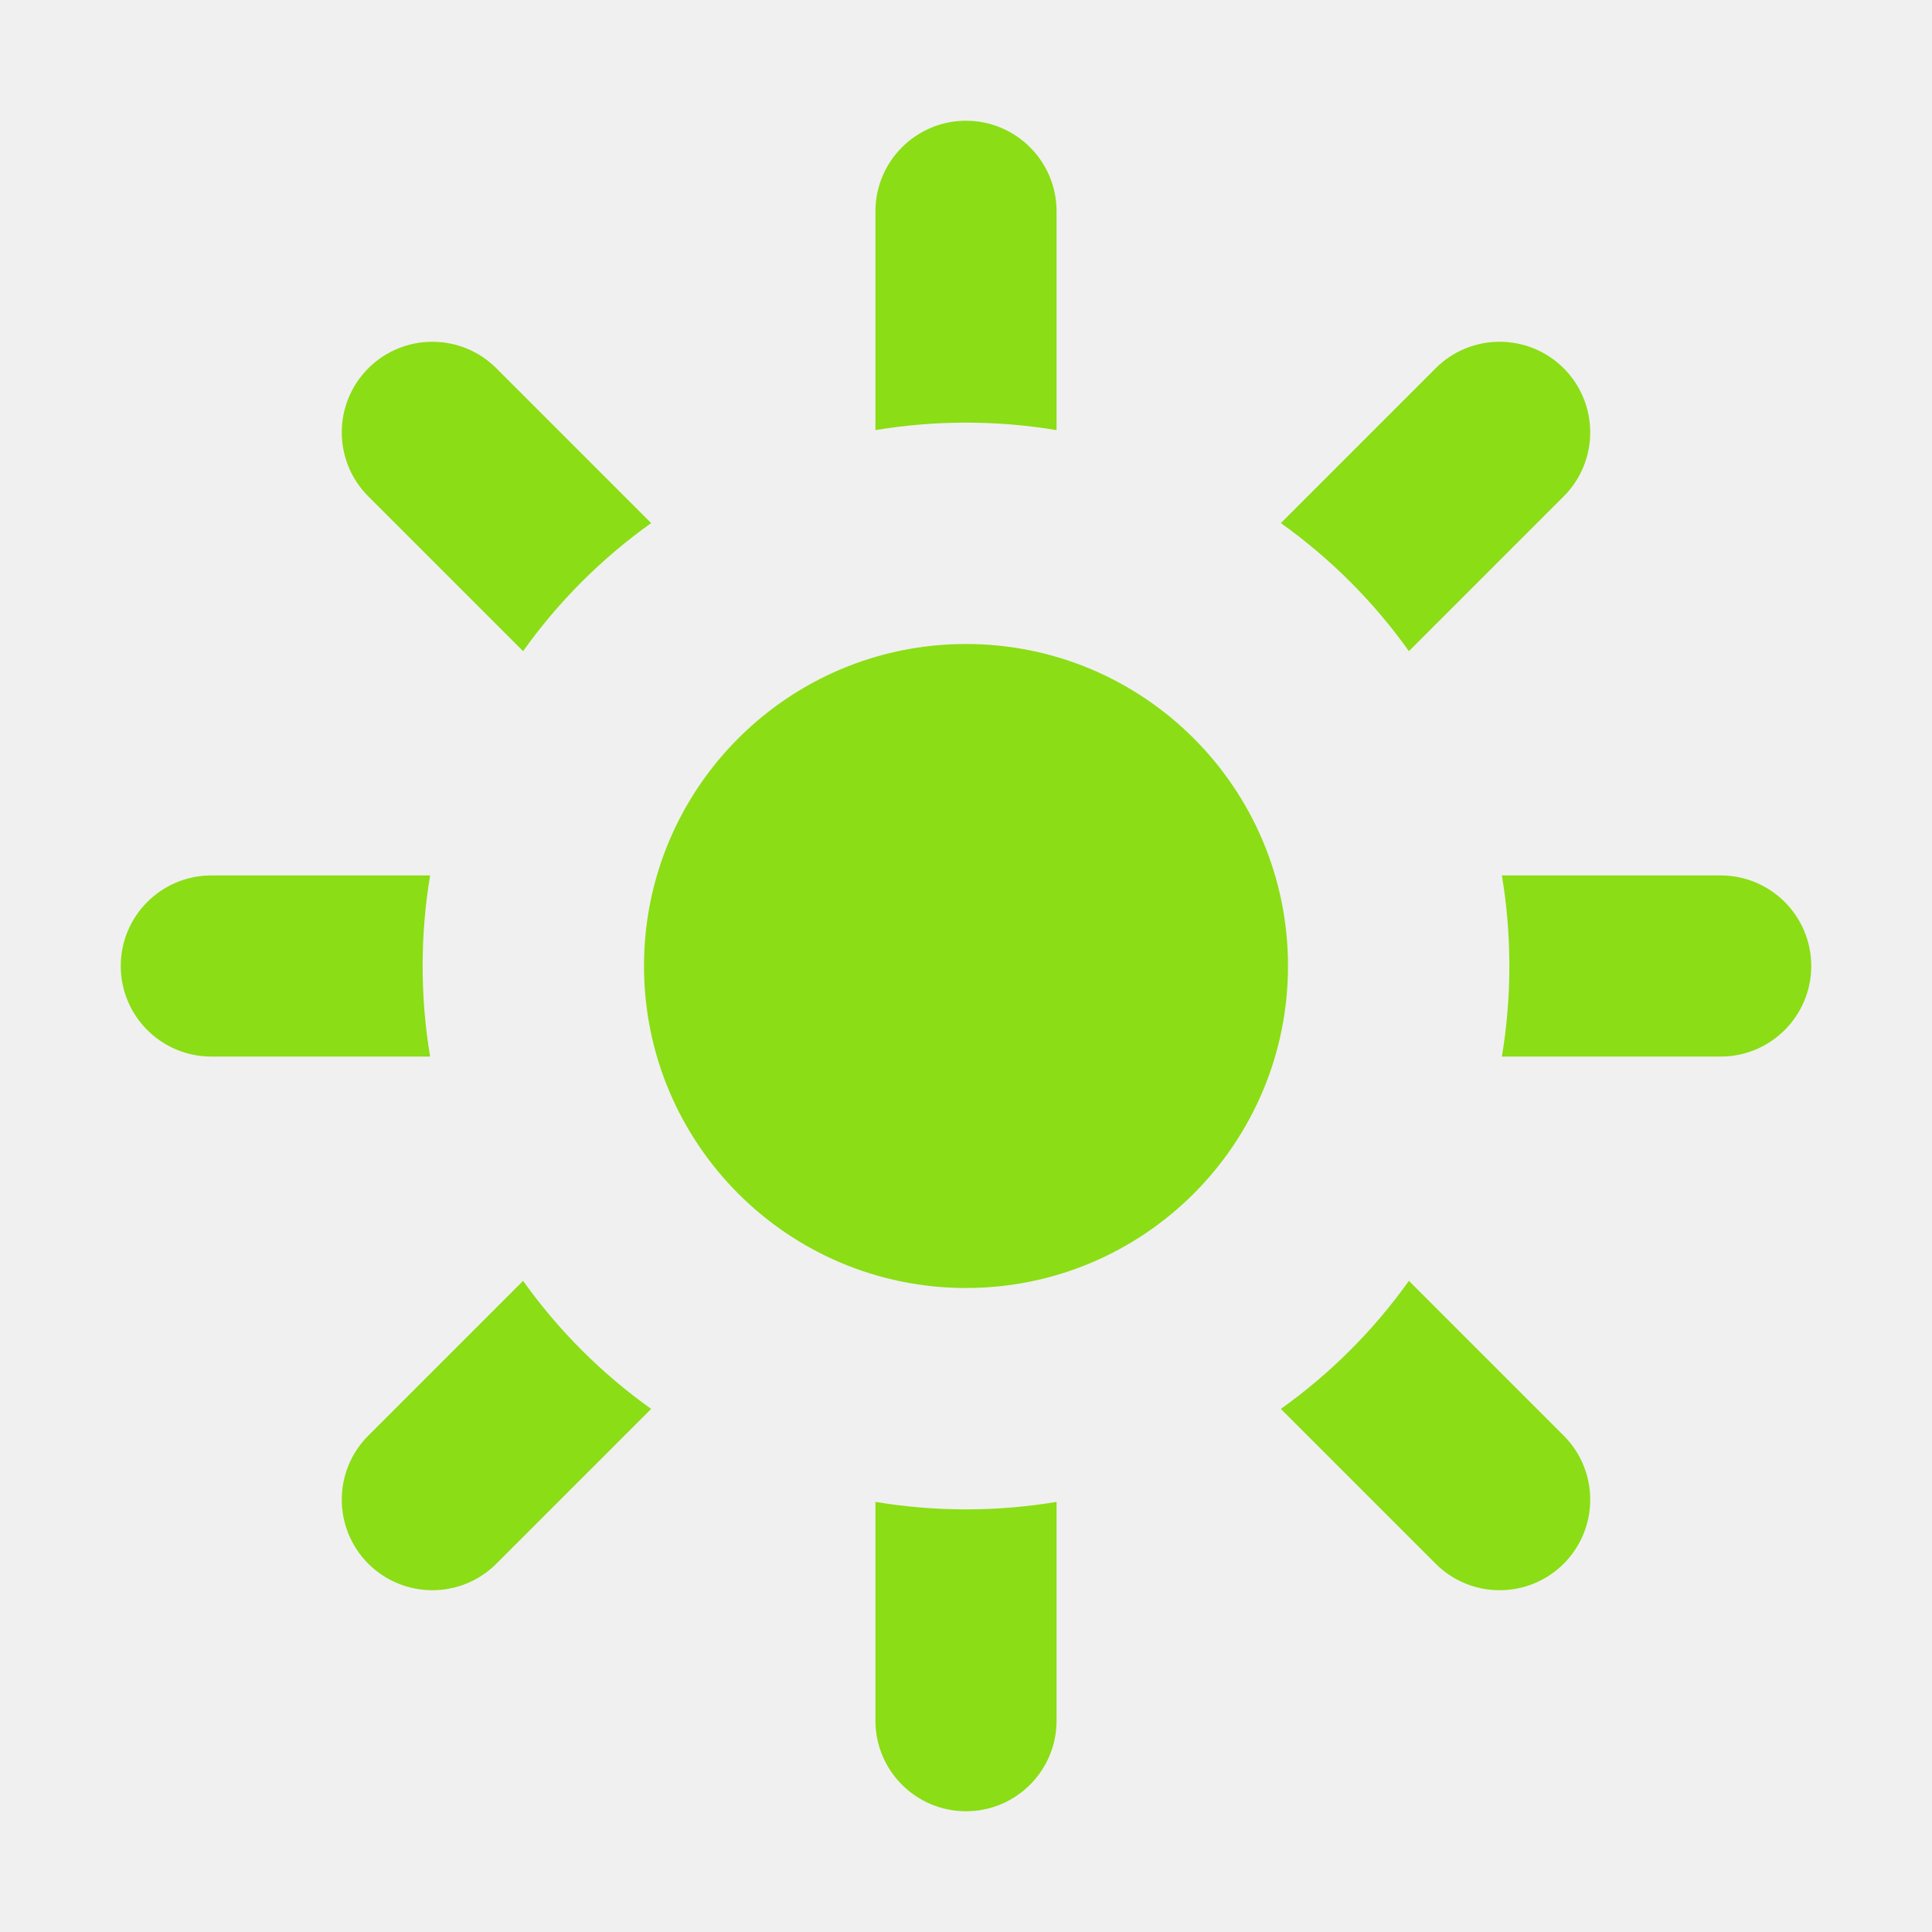
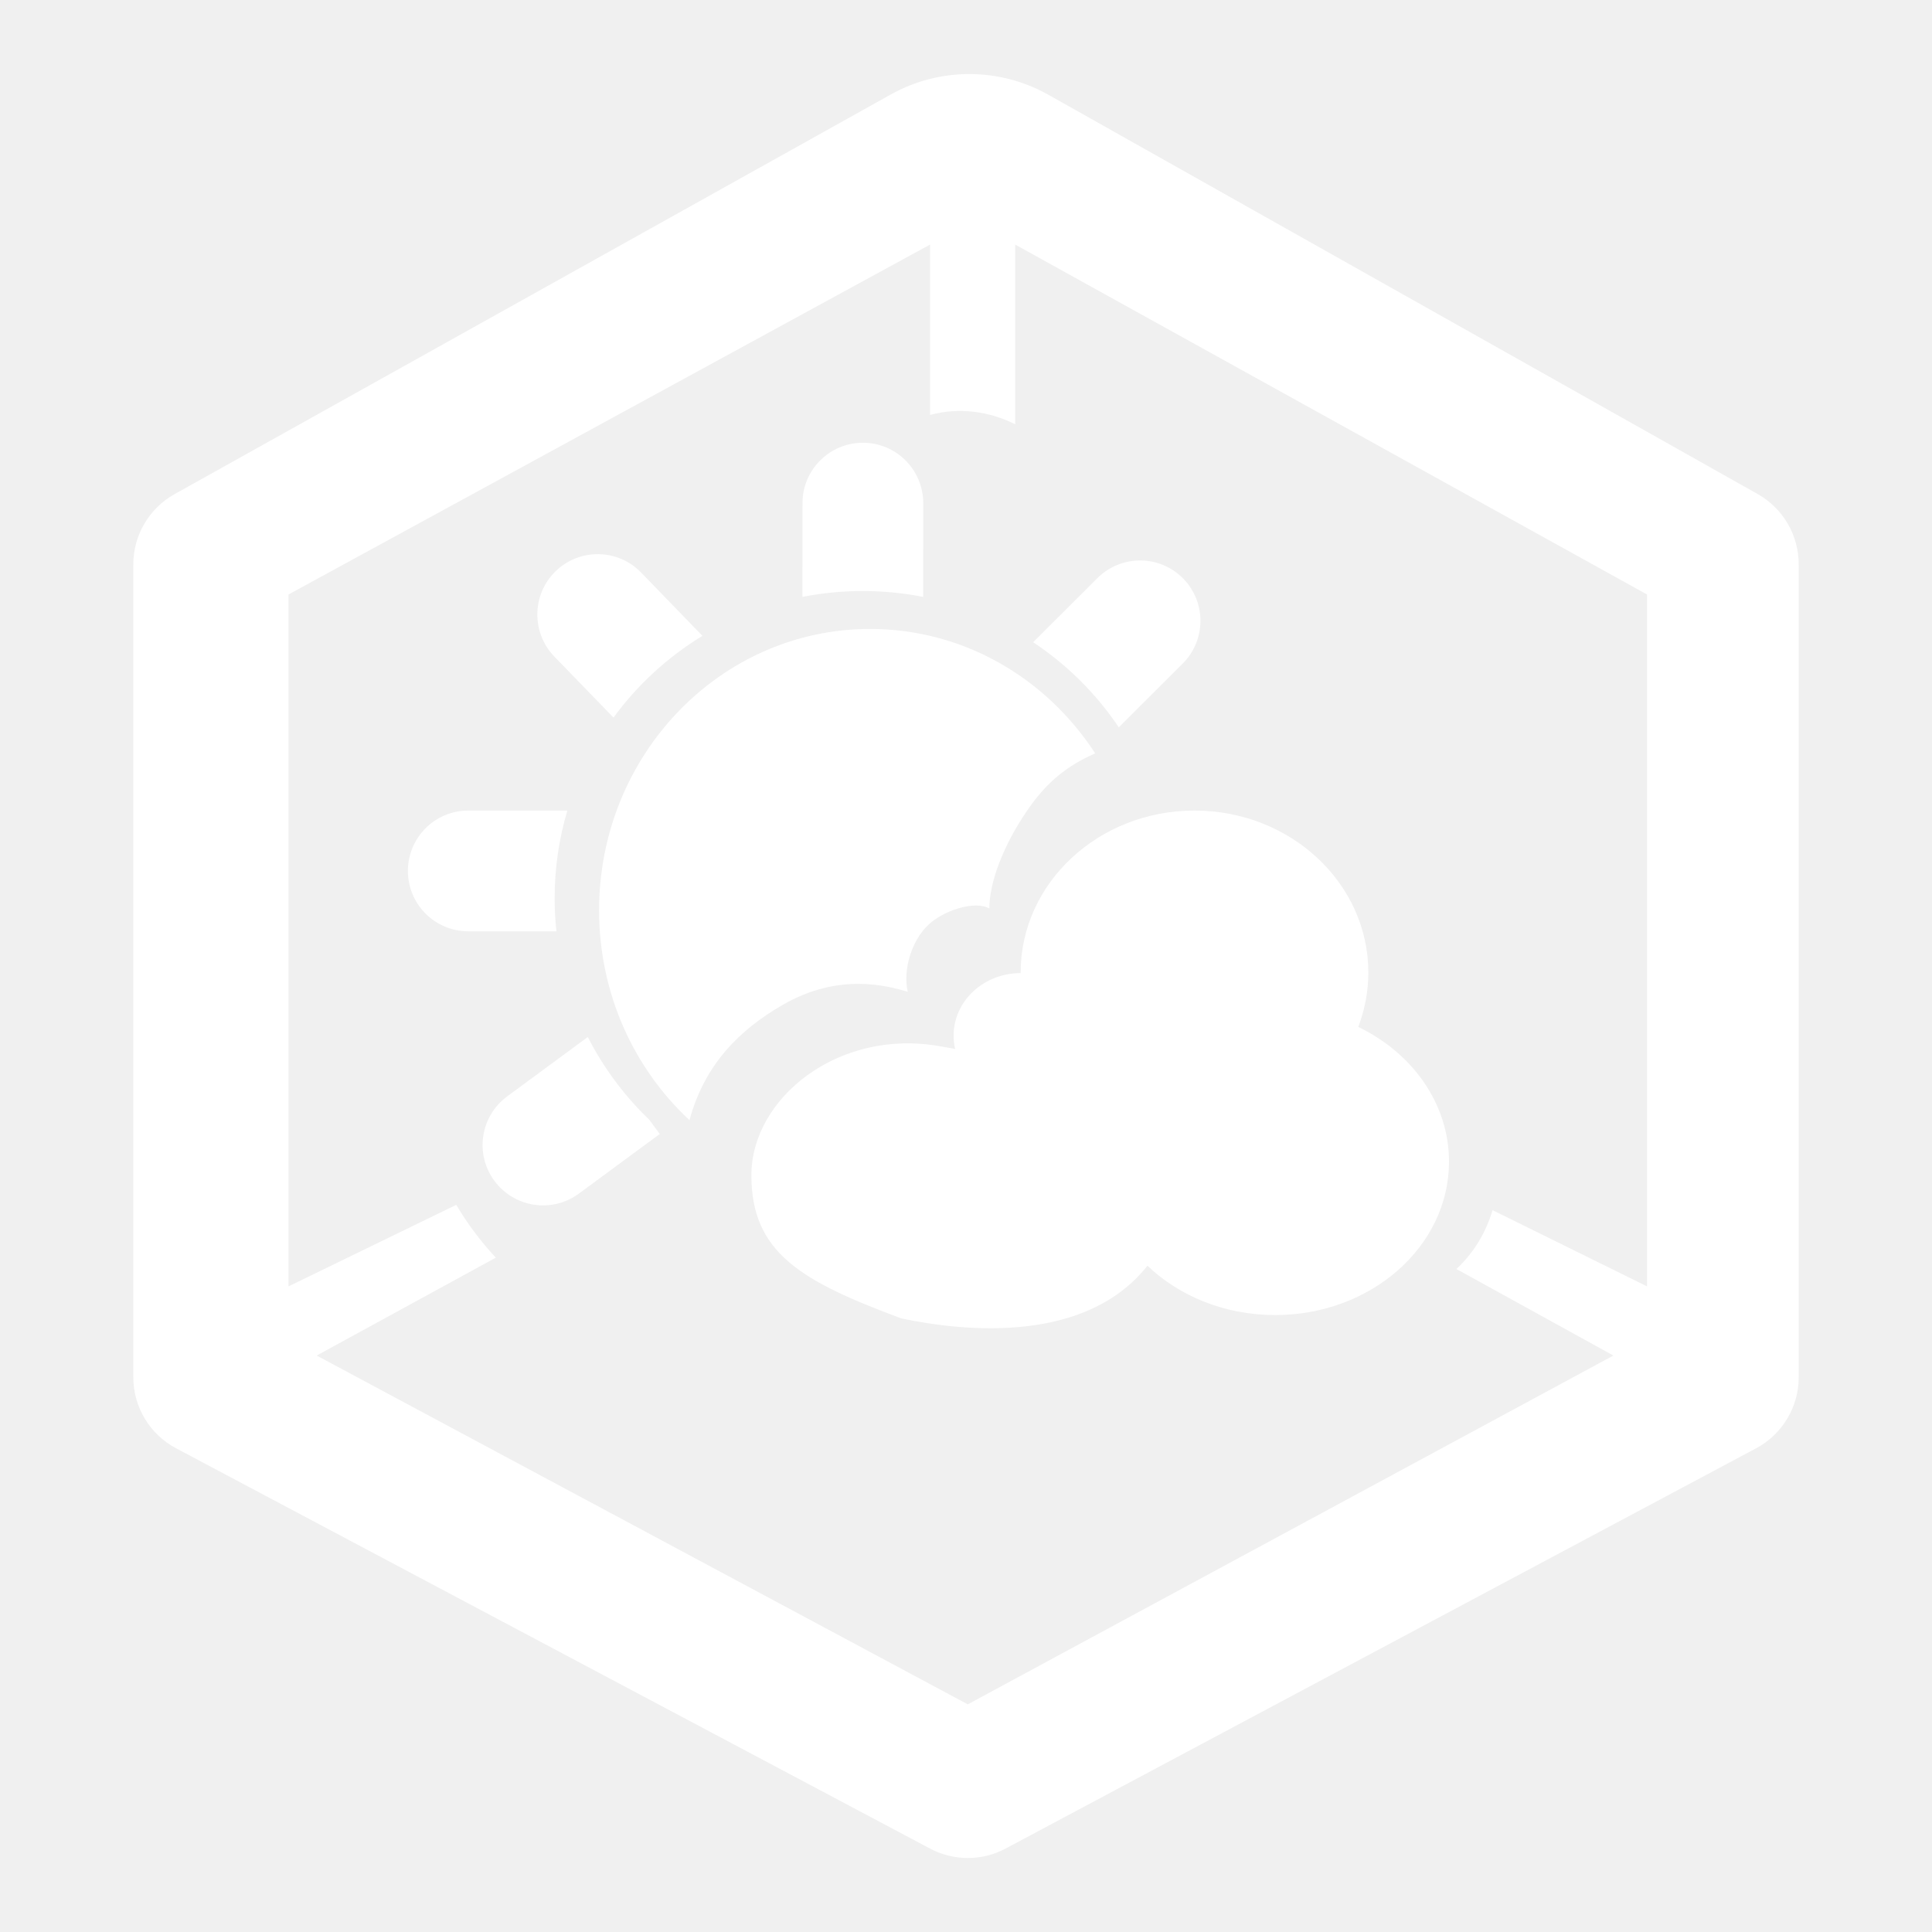
- <svg xmlns="http://www.w3.org/2000/svg" xmlns:xlink="http://www.w3.org/1999/xlink" width="24px" height="24px" viewBox="0 0 24 24" version="1.1">
-   <defs>
-     <path d="M10.875,5.343 L10.875,2.625 C10.875,2.004 11.379,1.5 12,1.5 C12.621,1.5 13.125,2.004 13.125,2.625 L13.125,5.343 C12.759,5.282 12.383,5.25 12,5.25 C11.617,5.25 11.241,5.282 10.875,5.343 L10.875,5.343 Z M15.911,6.498 L17.834,4.575 C18.273,4.136 18.985,4.136 19.425,4.575 C19.864,5.015 19.864,5.727 19.425,6.166 L17.502,8.089 C17.064,7.474 16.526,6.936 15.911,6.498 L15.911,6.498 Z M18.657,10.875 L21.375,10.875 C21.996,10.875 22.5,11.379 22.5,12 C22.5,12.621 21.996,13.125 21.375,13.125 L18.657,13.125 C18.718,12.759 18.75,12.383 18.75,12 C18.75,11.617 18.718,11.241 18.657,10.875 L18.657,10.875 Z M17.502,15.911 L19.425,17.834 C19.864,18.273 19.864,18.985 19.425,19.425 C18.985,19.864 18.273,19.864 17.834,19.425 L15.911,17.502 C16.526,17.064 17.064,16.526 17.502,15.911 L17.502,15.911 Z M13.125,18.657 L13.125,21.375 C13.125,21.996 12.621,22.5 12,22.5 C11.379,22.5 10.875,21.996 10.875,21.375 L10.875,18.657 C11.241,18.718 11.617,18.75 12,18.75 C12.383,18.75 12.759,18.718 13.125,18.657 L13.125,18.657 Z M8.089,17.502 L6.166,19.425 C5.727,19.864 5.015,19.864 4.575,19.425 C4.136,18.985 4.136,18.273 4.575,17.834 L6.498,15.911 C6.936,16.526 7.474,17.064 8.089,17.502 L8.089,17.502 Z M5.343,13.125 L2.625,13.125 C2.004,13.125 1.5,12.621 1.5,12 C1.5,11.379 2.004,10.875 2.625,10.875 L5.343,10.875 C5.282,11.241 5.25,11.617 5.25,12 C5.25,12.383 5.282,12.759 5.343,13.125 L5.343,13.125 Z M6.498,8.089 L4.575,6.166 C4.136,5.727 4.136,5.015 4.575,4.575 C5.015,4.136 5.727,4.136 6.166,4.575 L8.089,6.498 C7.474,6.936 6.936,7.474 6.498,8.089 Z M12,16 C9.791,16 8,14.209 8,12 C8,9.791 9.791,8 12,8 C14.209,8 16,9.791 16,12 C16,14.209 14.209,16 12,16 Z" id="path-1" />
-   </defs>
-   <g id="icon-/-Environmental-/-Sky-Highlight" stroke="none" stroke-width="1" fill="none" fill-rule="evenodd">
-     <mask id="mask-2" fill="white">
-       <use xlink:href="#path-1" />
-     </mask>
-     <use id="Shape" fill="#8BDD15" xlink:href="#path-1" />
-   </g>
+ <svg xmlns="http://www.w3.org/2000/svg" width="24" height="24" viewBox="0 0 24 24" fill="none">
+   <path fill-rule="evenodd" clip-rule="evenodd" d="M22.344 17.11C22.344 17.479 22.14 17.818 21.814 17.992L12.493 22.963C12.2 23.12 11.848 23.12 11.554 22.964L2.187 17.991C1.86 17.818 1.656 17.478 1.656 17.108V7.011C1.656 6.649 1.852 6.315 2.169 6.138L11.067 1.173C11.675 0.834 12.416 0.836 13.023 1.177L21.834 6.137C22.149 6.314 22.344 6.648 22.344 7.009V17.11ZM18.541 15.033C18.461 15.301 18.315 15.558 18.092 15.764L20.042 16.839L12.022 21.172L3.934 16.839L6.159 15.623C5.971 15.422 5.8 15.192 5.668 14.967L3.584 15.98V7.385L11.554 3.038V5.155C11.908 5.056 12.294 5.109 12.611 5.271V3.038L20.46 7.385V15.98L18.541 15.033Z" fill="white" />
+   <path fill-rule="evenodd" clip-rule="evenodd" d="M14.254 15.723C14.648 16.1 15.213 16.336 15.841 16.336C17.033 16.336 18 15.483 18 14.431C18 13.708 17.544 13.08 16.873 12.757C16.953 12.545 16.998 12.318 16.998 12.081C16.998 10.97 16.031 10.069 14.838 10.069C13.646 10.069 12.679 10.97 12.679 12.081L12.679 12.088C12.219 12.088 11.846 12.436 11.846 12.864C11.846 12.921 11.852 12.976 11.865 13.03C11.802 13.019 11.737 13.007 11.671 12.996C10.415 12.774 9.334 13.641 9.334 14.6C9.334 15.559 9.946 15.913 11.197 16.378C12.033 16.554 13.5 16.678 14.254 15.723Z" fill="white" />
+   <path fill-rule="evenodd" clip-rule="evenodd" d="M8.565 13.915C7.876 13.275 7.442 12.344 7.442 11.309C7.442 9.378 8.95 7.813 10.809 7.813C11.974 7.813 13 8.427 13.605 9.359C13.156 9.551 12.924 9.83 12.758 10.072C12.472 10.488 12.29 10.951 12.29 11.286C12.111 11.181 11.709 11.311 11.519 11.501C11.329 11.69 11.214 12.037 11.276 12.32L11.269 12.318C11.026 12.248 10.423 12.076 9.717 12.486C9.186 12.794 8.752 13.224 8.565 13.915Z" fill="white" />
+   <path fill-rule="evenodd" clip-rule="evenodd" d="M10.72 5.5C11.134 5.5 11.469 5.837 11.469 6.251L11.468 7.415C11.225 7.367 10.974 7.342 10.717 7.342C10.461 7.342 10.21 7.367 9.968 7.415L9.969 6.249C9.969 5.835 10.306 5.5 10.72 5.5ZM7.621 8.914C7.918 8.508 8.294 8.162 8.726 7.899L7.964 7.112C7.676 6.815 7.201 6.807 6.903 7.095C6.606 7.383 6.598 7.858 6.886 8.156L7.621 8.914ZM6.912 11.569C6.898 11.434 6.89 11.297 6.89 11.158C6.89 10.78 6.945 10.414 7.048 10.069H5.817C5.403 10.069 5.067 10.405 5.067 10.819C5.067 11.233 5.403 11.569 5.817 11.569H6.912ZM8.066 13.91C7.757 13.614 7.498 13.267 7.302 12.882L6.3 13.62C5.967 13.866 5.895 14.335 6.141 14.668C6.387 15.002 6.856 15.073 7.19 14.828L8.196 14.087L8.066 13.91ZM12.834 7.978C13.255 8.257 13.617 8.617 13.898 9.035L14.692 8.243C14.985 7.951 14.986 7.476 14.694 7.183C14.401 6.889 13.927 6.889 13.633 7.181L12.834 7.978Z" fill="white" />
</svg>
